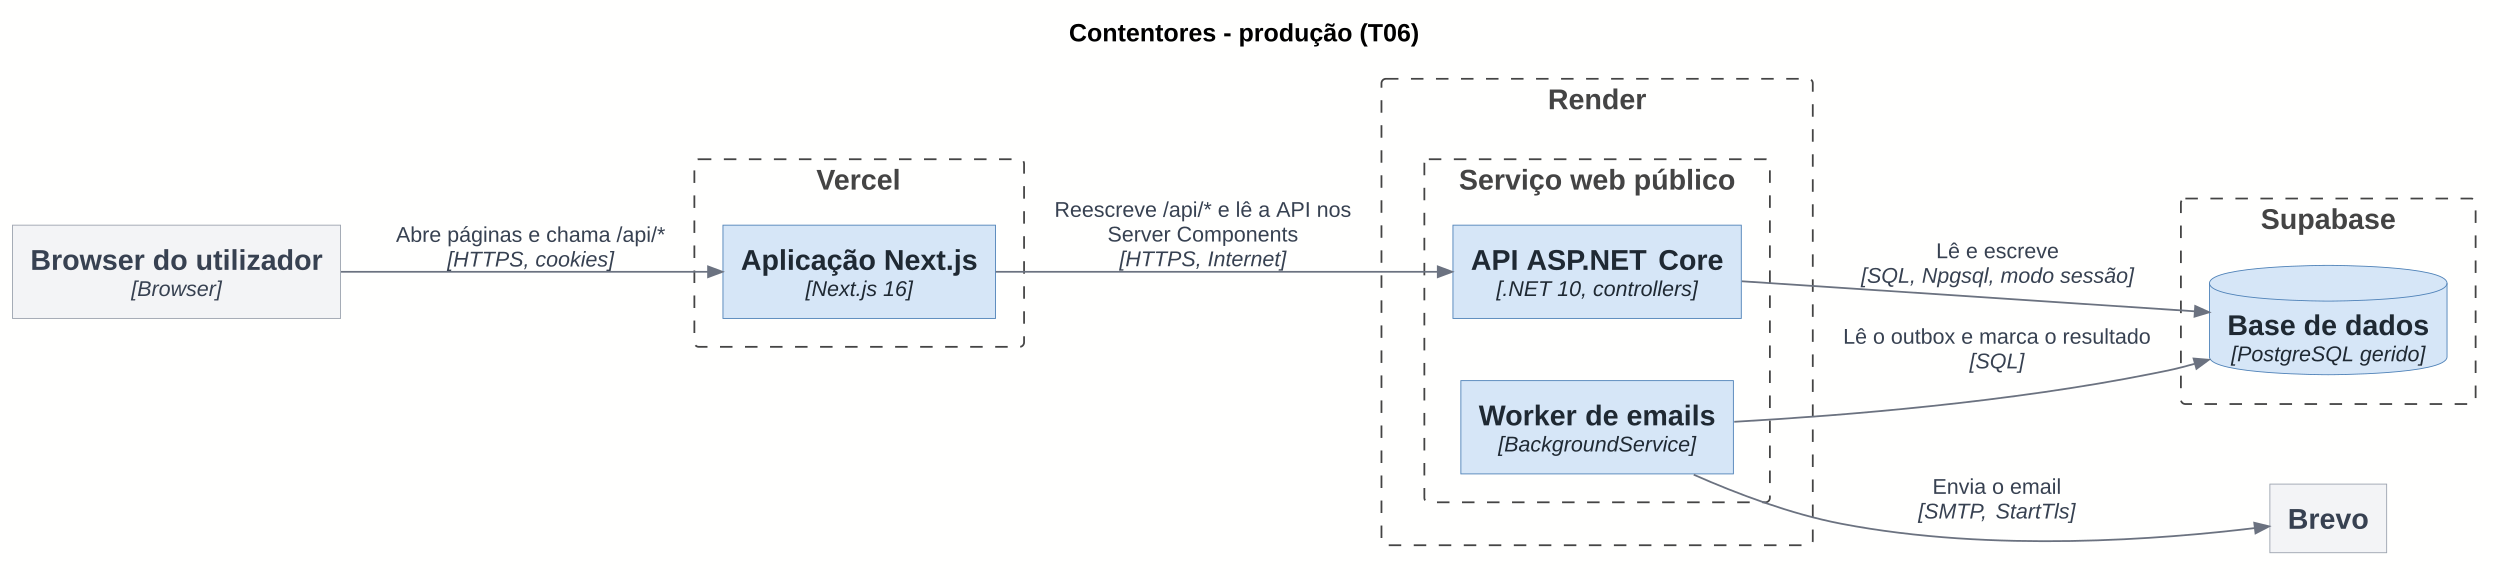
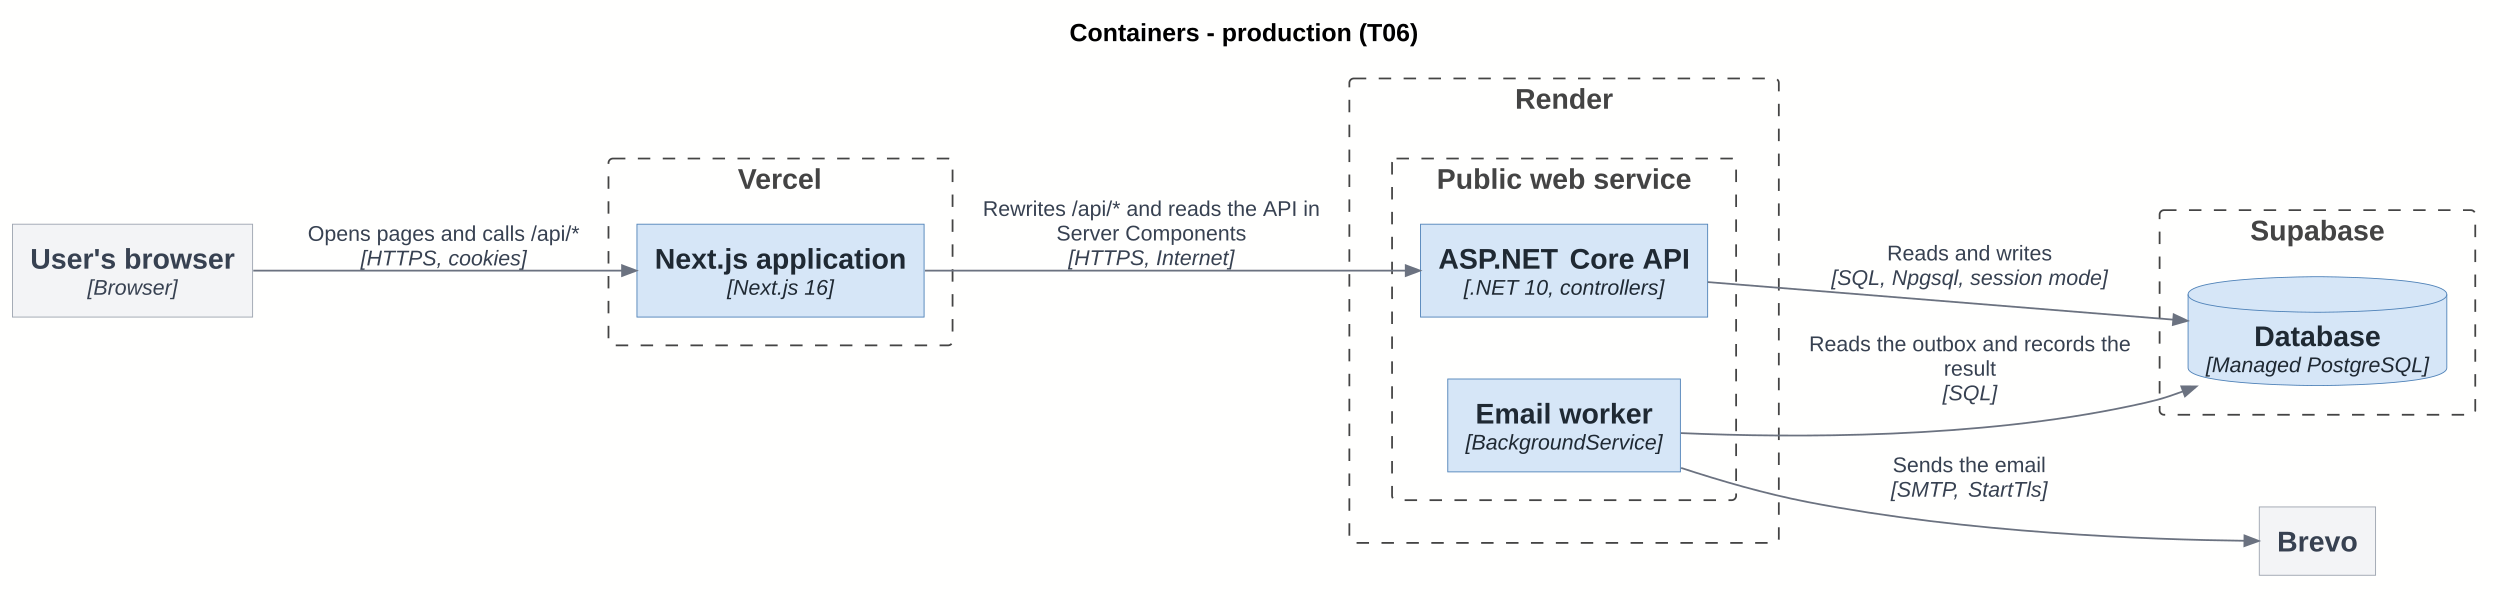
- <svg xmlns="http://www.w3.org/2000/svg" version="1.1" data-diagram-type="DESCRIPTION" style="width:1399px;height:324px;background:#FFFFFE;" width="1399px" height="324px" viewBox="0 0 1399 324" zoomAndPan="magnify" preserveAspectRatio="none" contentStyleType="text/css">
+ <svg xmlns="http://www.w3.org/2000/svg" version="1.1" data-diagram-type="DESCRIPTION" style="width:1405px;height:337px;background:#FFFFFE;" width="1405px" height="337px" viewBox="0 0 1405 337" zoomAndPan="magnify" preserveAspectRatio="none" contentStyleType="text/css">
  <defs />
  <g font-family="sans-serif" lengthAdjust="spacing">
-     <rect x="0" y="0" width="1399" height="324" fill="#FFFFFE" style="stroke:none;" />
+     <rect x="0" y="0" width="1405" height="337" fill="#FFFFFE" style="stroke:none;" />
    <g class="title" data-source-line="7">
-       <text x="598.177" y="23.132" fill="#000" font-size="14" textLength="196.007" font-weight="700" font-family="Arial, Liberation Sans, Helvetica, sans-serif">Contentores - produção (T06)</text>
+       <text x="601.05" y="23.132" fill="#000" font-size="14" textLength="196" font-weight="700" font-family="Arial, Liberation Sans, Helvetica, sans-serif">Containers - production (T06)</text>
    </g>
    <g class="cluster" data-qualified-name="PL_VERCEL" id="ent0002" data-source-line="1666">
-       <rect x="388.57" y="89.099" width="184.5" height="105" fill="none" style="stroke:#444;stroke-width:1;stroke-dasharray:7,7;" rx="2.5" ry="2.5" />
-       <text x="456.8" y="106.106" fill="#444" font-size="16" textLength="48.039" font-weight="700" font-family="Arial, Liberation Sans, Helvetica, sans-serif">Vercel</text>
+       <rect x="341.97" y="89.099" width="193.37" height="105" fill="none" style="stroke:#444;stroke-width:1;stroke-dasharray:7,7;" rx="2.5" ry="2.5" />
+       <text x="414.635" y="106.106" fill="#444" font-size="16" textLength="48.039" font-weight="700" font-family="Arial, Liberation Sans, Helvetica, sans-serif">Vercel</text>
    </g>
    <g class="cluster" data-qualified-name="PL_RENDER" id="ent0004" data-source-line="1666">
-       <rect x="773.07" y="44.099" width="241.36" height="261" fill="none" style="stroke:#444;stroke-width:1;stroke-dasharray:7,7;" rx="2.5" ry="2.5" />
-       <text x="866.188" y="61.106" fill="#444" font-size="16" textLength="55.125" font-weight="700" font-family="Arial, Liberation Sans, Helvetica, sans-serif">Render</text>
+       <rect x="758.34" y="44.099" width="241.36" height="261" fill="none" style="stroke:#444;stroke-width:1;stroke-dasharray:7,7;" rx="2.5" ry="2.5" />
+       <text x="851.458" y="61.106" fill="#444" font-size="16" textLength="55.125" font-weight="700" font-family="Arial, Liberation Sans, Helvetica, sans-serif">Render</text>
    </g>
    <g class="cluster" data-qualified-name="PL_RENDER.PL_RENDER_API" id="ent0005" data-source-line="1666">
-       <rect x="797.07" y="89.099" width="193.36" height="192" fill="none" style="stroke:#444;stroke-width:1;stroke-dasharray:7,7;" rx="2.5" ry="2.5" />
-       <text x="816.398" y="106.106" fill="#444" font-size="16" textLength="154.703" font-weight="700" font-family="Arial, Liberation Sans, Helvetica, sans-serif">Serviço web público</text>
+       <rect x="782.34" y="89.099" width="193.36" height="192" fill="none" style="stroke:#444;stroke-width:1;stroke-dasharray:7,7;" rx="2.5" ry="2.5" />
+       <text x="807.43" y="106.106" fill="#444" font-size="16" textLength="143.18" font-weight="700" font-family="Arial, Liberation Sans, Helvetica, sans-serif">Public web service</text>
    </g>
    <g class="cluster" data-qualified-name="PL_SUPABASE" id="ent0008" data-source-line="1666">
-       <rect x="1220.43" y="111.099" width="164.93" height="115" fill="none" style="stroke:#444;stroke-width:1;stroke-dasharray:7,7;" rx="2.5" ry="2.5" />
-       <text x="1265.102" y="128.106" fill="#444" font-size="16" textLength="75.586" font-weight="700" font-family="Arial, Liberation Sans, Helvetica, sans-serif">Supabase</text>
+       <rect x="1213.7" y="118.099" width="177.4" height="115" fill="none" style="stroke:#444;stroke-width:1;stroke-dasharray:7,7;" rx="2.5" ry="2.5" />
+       <text x="1264.607" y="135.106" fill="#444" font-size="16" textLength="75.586" font-weight="700" font-family="Arial, Liberation Sans, Helvetica, sans-serif">Supabase</text>
    </g>
    <g class="entity" data-qualified-name="PL_VERCEL.C_WEB" id="ent0003" data-source-line="71">
-       <rect x="404.57" y="125.999" width="152.5" height="52.197" fill="#D6E6F7" style="stroke:#4F82B8;stroke-width:0.5;" />
-       <text x="414.57" y="151.006" fill="#1F2933" font-size="16" textLength="75.586" font-weight="700" font-family="Arial, Liberation Sans, Helvetica, sans-serif">Aplicação</text>
-       <text x="490.156" y="151.006" fill="#1F2933" font-size="16" font-weight="700" font-family="Arial, Liberation Sans, Helvetica, sans-serif"> </text>
-       <text x="494.601" y="151.006" fill="#1F2933" font-size="16" textLength="52.469" font-weight="700" font-family="Arial, Liberation Sans, Helvetica, sans-serif">Next.js</text>
-       <text x="450.808" y="165.653" fill="#1F2933" font-size="12" textLength="40.008" font-style="italic" font-family="Arial, Liberation Sans, Helvetica, sans-serif">[Next.js</text>
-       <text x="490.816" y="165.653" fill="#1F2933" font-size="12" font-style="italic" font-family="Arial, Liberation Sans, Helvetica, sans-serif"> </text>
-       <text x="494.15" y="165.653" fill="#1F2933" font-size="12" textLength="16.682" font-style="italic" font-family="Arial, Liberation Sans, Helvetica, sans-serif">16]</text>
+       <rect x="357.97" y="125.999" width="161.367" height="52.197" fill="#D6E6F7" style="stroke:#4F82B8;stroke-width:0.5;" />
+       <text x="367.97" y="151.006" fill="#1F2933" font-size="16" textLength="52.469" font-weight="700" font-family="Arial, Liberation Sans, Helvetica, sans-serif">Next.js</text>
+       <text x="420.439" y="151.006" fill="#1F2933" font-size="16" font-weight="700" font-family="Arial, Liberation Sans, Helvetica, sans-serif"> </text>
+       <text x="424.884" y="151.006" fill="#1F2933" font-size="16" textLength="84.453" font-weight="700" font-family="Arial, Liberation Sans, Helvetica, sans-serif">application</text>
+       <text x="408.642" y="165.653" fill="#1F2933" font-size="12" textLength="40.008" font-style="italic" font-family="Arial, Liberation Sans, Helvetica, sans-serif">[Next.js</text>
+       <text x="448.65" y="165.653" fill="#1F2933" font-size="12" font-style="italic" font-family="Arial, Liberation Sans, Helvetica, sans-serif"> </text>
+       <text x="451.984" y="165.653" fill="#1F2933" font-size="12" textLength="16.682" font-style="italic" font-family="Arial, Liberation Sans, Helvetica, sans-serif">16]</text>
    </g>
    <g class="entity" data-qualified-name="PL_RENDER.PL_RENDER_API.C_API" id="ent0006" data-source-line="71">
-       <rect x="813.07" y="125.999" width="161.359" height="52.197" fill="#D6E6F7" style="stroke:#4F82B8;stroke-width:0.5;" />
-       <text x="823.07" y="151.006" fill="#1F2933" font-size="16" textLength="26.672" font-weight="700" font-family="Arial, Liberation Sans, Helvetica, sans-serif">API</text>
-       <text x="849.742" y="151.006" fill="#1F2933" font-size="16" font-weight="700" font-family="Arial, Liberation Sans, Helvetica, sans-serif"> </text>
-       <text x="854.187" y="151.006" fill="#1F2933" font-size="16" textLength="69.344" font-weight="700" font-family="Arial, Liberation Sans, Helvetica, sans-serif">ASP.NET</text>
-       <text x="923.531" y="151.006" fill="#1F2933" font-size="16" font-weight="700" font-family="Arial, Liberation Sans, Helvetica, sans-serif"> </text>
-       <text x="927.976" y="151.006" fill="#1F2933" font-size="16" textLength="36.453" font-weight="700" font-family="Arial, Liberation Sans, Helvetica, sans-serif">Core</text>
-       <text x="837.397" y="165.653" fill="#1F2933" font-size="12" textLength="30.668" font-style="italic" font-family="Arial, Liberation Sans, Helvetica, sans-serif">[.NET</text>
-       <text x="868.065" y="165.653" fill="#1F2933" font-size="12" font-style="italic" font-family="Arial, Liberation Sans, Helvetica, sans-serif"> </text>
-       <text x="871.399" y="165.653" fill="#1F2933" font-size="12" textLength="16.682" font-style="italic" font-family="Arial, Liberation Sans, Helvetica, sans-serif">10,</text>
-       <text x="888.081" y="165.653" fill="#1F2933" font-size="12" font-style="italic" font-family="Arial, Liberation Sans, Helvetica, sans-serif"> </text>
-       <text x="891.415" y="165.653" fill="#1F2933" font-size="12" textLength="58.688" font-style="italic" font-family="Arial, Liberation Sans, Helvetica, sans-serif">controllers]</text>
+       <rect x="798.34" y="125.999" width="161.359" height="52.197" fill="#D6E6F7" style="stroke:#4F82B8;stroke-width:0.5;" />
+       <text x="808.34" y="151.006" fill="#1F2933" font-size="16" textLength="69.344" font-weight="700" font-family="Arial, Liberation Sans, Helvetica, sans-serif">ASP.NET</text>
+       <text x="877.684" y="151.006" fill="#1F2933" font-size="16" font-weight="700" font-family="Arial, Liberation Sans, Helvetica, sans-serif"> </text>
+       <text x="882.129" y="151.006" fill="#1F2933" font-size="16" textLength="36.453" font-weight="700" font-family="Arial, Liberation Sans, Helvetica, sans-serif">Core</text>
+       <text x="918.582" y="151.006" fill="#1F2933" font-size="16" font-weight="700" font-family="Arial, Liberation Sans, Helvetica, sans-serif"> </text>
+       <text x="923.028" y="151.006" fill="#1F2933" font-size="16" textLength="26.672" font-weight="700" font-family="Arial, Liberation Sans, Helvetica, sans-serif">API</text>
+       <text x="822.667" y="165.653" fill="#1F2933" font-size="12" textLength="30.668" font-style="italic" font-family="Arial, Liberation Sans, Helvetica, sans-serif">[.NET</text>
+       <text x="853.335" y="165.653" fill="#1F2933" font-size="12" font-style="italic" font-family="Arial, Liberation Sans, Helvetica, sans-serif"> </text>
+       <text x="856.669" y="165.653" fill="#1F2933" font-size="12" textLength="16.682" font-style="italic" font-family="Arial, Liberation Sans, Helvetica, sans-serif">10,</text>
+       <text x="873.351" y="165.653" fill="#1F2933" font-size="12" font-style="italic" font-family="Arial, Liberation Sans, Helvetica, sans-serif"> </text>
+       <text x="876.685" y="165.653" fill="#1F2933" font-size="12" textLength="58.688" font-style="italic" font-family="Arial, Liberation Sans, Helvetica, sans-serif">controllers]</text>
    </g>
    <g class="entity" data-qualified-name="PL_RENDER.PL_RENDER_API.C_WORKER" id="ent0007" data-source-line="71">
-       <rect x="817.5" y="212.999" width="152.5" height="52.197" fill="#D6E6F7" style="stroke:#4F82B8;stroke-width:0.5;" />
-       <text x="827.5" y="238.006" fill="#1F2933" font-size="16" textLength="55.125" font-weight="700" font-family="Arial, Liberation Sans, Helvetica, sans-serif">Worker</text>
-       <text x="882.625" y="238.006" fill="#1F2933" font-size="16" font-weight="700" font-family="Arial, Liberation Sans, Helvetica, sans-serif"> </text>
-       <text x="887.07" y="238.006" fill="#1F2933" font-size="16" textLength="18.672" font-weight="700" font-family="Arial, Liberation Sans, Helvetica, sans-serif">de</text>
-       <text x="905.742" y="238.006" fill="#1F2933" font-size="16" font-weight="700" font-family="Arial, Liberation Sans, Helvetica, sans-serif"> </text>
-       <text x="910.188" y="238.006" fill="#1F2933" font-size="16" textLength="49.813" font-weight="700" font-family="Arial, Liberation Sans, Helvetica, sans-serif">emails</text>
-       <text x="838.388" y="252.653" fill="#1F2933" font-size="12" textLength="110.725" font-style="italic" font-family="Arial, Liberation Sans, Helvetica, sans-serif">[BackgroundService]</text>
+       <rect x="813.65" y="212.999" width="130.725" height="52.197" fill="#D6E6F7" style="stroke:#4F82B8;stroke-width:0.5;" />
+       <text x="829.212" y="238.006" fill="#1F2933" font-size="16" textLength="42.688" font-weight="700" font-family="Arial, Liberation Sans, Helvetica, sans-serif">Email</text>
+       <text x="871.899" y="238.006" fill="#1F2933" font-size="16" font-weight="700" font-family="Arial, Liberation Sans, Helvetica, sans-serif"> </text>
+       <text x="876.344" y="238.006" fill="#1F2933" font-size="16" textLength="52.469" font-weight="700" font-family="Arial, Liberation Sans, Helvetica, sans-serif">worker</text>
+       <text x="823.65" y="252.653" fill="#1F2933" font-size="12" textLength="110.725" font-style="italic" font-family="Arial, Liberation Sans, Helvetica, sans-serif">[BackgroundService]</text>
    </g>
    <g class="entity" data-qualified-name="PL_SUPABASE.C_DB" id="ent0009" data-source-line="75">
-       <path d="M1236.43,158.499 C1236.43,148.499 1302.895,148.499 1302.895,148.499 C1302.895,148.499 1369.36,148.499 1369.36,158.499 L1369.36,199.696 C1369.36,209.696 1302.895,209.696 1302.895,209.696 C1302.895,209.696 1236.43,209.696 1236.43,199.696 L1236.43,158.499" style="stroke:#4F82B8;stroke-width:0.5;" fill="#D6E6F7" />
-       <path d="M1236.43,158.499 C1236.43,168.499 1302.895,168.499 1302.895,168.499 C1302.895,168.499 1369.36,168.499 1369.36,158.499" style="stroke:#4F82B8;stroke-width:0.5;" fill="none" />
-       <text x="1246.43" y="187.506" fill="#1F2933" font-size="16" textLength="38.25" font-weight="700" font-family="Arial, Liberation Sans, Helvetica, sans-serif">Base</text>
-       <text x="1284.68" y="187.506" fill="#1F2933" font-size="16" font-weight="700" font-family="Arial, Liberation Sans, Helvetica, sans-serif"> </text>
-       <text x="1289.125" y="187.506" fill="#1F2933" font-size="16" textLength="18.672" font-weight="700" font-family="Arial, Liberation Sans, Helvetica, sans-serif">de</text>
-       <text x="1307.797" y="187.506" fill="#1F2933" font-size="16" font-weight="700" font-family="Arial, Liberation Sans, Helvetica, sans-serif"> </text>
-       <text x="1312.243" y="187.506" fill="#1F2933" font-size="16" textLength="47.117" font-weight="700" font-family="Arial, Liberation Sans, Helvetica, sans-serif">dados</text>
-       <text x="1248.532" y="202.153" fill="#1F2933" font-size="12" textLength="68.701" font-style="italic" font-family="Arial, Liberation Sans, Helvetica, sans-serif">[PostgreSQL</text>
-       <text x="1317.233" y="202.153" fill="#1F2933" font-size="12" font-style="italic" font-family="Arial, Liberation Sans, Helvetica, sans-serif"> </text>
-       <text x="1320.567" y="202.153" fill="#1F2933" font-size="12" textLength="36.691" font-style="italic" font-family="Arial, Liberation Sans, Helvetica, sans-serif">gerido]</text>
+       <path d="M1229.7,165.499 C1229.7,155.499 1302.404,155.499 1302.404,155.499 C1302.404,155.499 1375.108,155.499 1375.108,165.499 L1375.108,206.696 C1375.108,216.696 1302.404,216.696 1302.404,216.696 C1302.404,216.696 1229.7,216.696 1229.7,206.696 L1229.7,165.499" style="stroke:#4F82B8;stroke-width:0.5;" fill="#D6E6F7" />
+       <path d="M1229.7,165.499 C1229.7,175.499 1302.404,175.499 1302.404,175.499 C1302.404,175.499 1375.108,175.499 1375.108,165.499" style="stroke:#4F82B8;stroke-width:0.5;" fill="none" />
+       <text x="1266.83" y="194.506" fill="#1F2933" font-size="16" textLength="71.148" font-weight="700" font-family="Arial, Liberation Sans, Helvetica, sans-serif">Database</text>
+       <text x="1239.7" y="209.153" fill="#1F2933" font-size="12" textLength="53.373" font-style="italic" font-family="Arial, Liberation Sans, Helvetica, sans-serif">[Managed</text>
+       <text x="1293.073" y="209.153" fill="#1F2933" font-size="12" font-style="italic" font-family="Arial, Liberation Sans, Helvetica, sans-serif"> </text>
+       <text x="1296.407" y="209.153" fill="#1F2933" font-size="12" textLength="68.701" font-style="italic" font-family="Arial, Liberation Sans, Helvetica, sans-serif">PostgreSQL]</text>
    </g>
    <g class="entity" data-qualified-name="C_BROWSER" id="ent0001" data-source-line="83">
-       <rect x="7" y="125.999" width="183.57" height="52.197" fill="#F3F4F6" style="stroke:#9CA3AF;stroke-width:0.5;" />
-       <text x="17" y="151.006" fill="#374151" font-size="16" textLength="64.023" font-weight="700" font-family="Arial, Liberation Sans, Helvetica, sans-serif">Browser</text>
-       <text x="81.023" y="151.006" fill="#374151" font-size="16" font-weight="700" font-family="Arial, Liberation Sans, Helvetica, sans-serif"> </text>
-       <text x="85.469" y="151.006" fill="#374151" font-size="16" textLength="19.547" font-weight="700" font-family="Arial, Liberation Sans, Helvetica, sans-serif">do</text>
-       <text x="105.016" y="151.006" fill="#374151" font-size="16" font-weight="700" font-family="Arial, Liberation Sans, Helvetica, sans-serif"> </text>
-       <text x="109.461" y="151.006" fill="#374151" font-size="16" textLength="71.109" font-weight="700" font-family="Arial, Liberation Sans, Helvetica, sans-serif">utilizador</text>
-       <text x="73.446" y="165.653" fill="#374151" font-size="12" textLength="50.678" font-style="italic" font-family="Arial, Liberation Sans, Helvetica, sans-serif">[Browser]</text>
+       <rect x="7" y="125.999" width="134.969" height="52.197" fill="#F3F4F6" style="stroke:#9CA3AF;stroke-width:0.5;" />
+       <text x="17" y="151.006" fill="#374151" font-size="16" textLength="48.281" font-weight="700" font-family="Arial, Liberation Sans, Helvetica, sans-serif">User's</text>
+       <text x="65.281" y="151.006" fill="#374151" font-size="16" font-weight="700" font-family="Arial, Liberation Sans, Helvetica, sans-serif"> </text>
+       <text x="69.727" y="151.006" fill="#374151" font-size="16" textLength="62.242" font-weight="700" font-family="Arial, Liberation Sans, Helvetica, sans-serif">browser</text>
+       <text x="49.146" y="165.653" fill="#374151" font-size="12" textLength="50.678" font-style="italic" font-family="Arial, Liberation Sans, Helvetica, sans-serif">[Browser]</text>
    </g>
    <g class="entity" data-qualified-name="PL_BREVO" id="ent0010" data-source-line="212">
-       <rect x="1270.22" y="270.899" width="65.352" height="38.398" fill="#F3F4F6" style="stroke:#9CA3AF;stroke-width:0.5;" />
-       <text x="1280.22" y="295.906" fill="#374151" font-size="16" textLength="45.352" font-weight="700" font-family="Arial, Liberation Sans, Helvetica, sans-serif">Brevo</text>
+       <rect x="1269.72" y="284.899" width="65.352" height="38.398" fill="#F3F4F6" style="stroke:#9CA3AF;stroke-width:0.5;" />
+       <text x="1279.72" y="309.906" fill="#374151" font-size="16" textLength="45.352" font-weight="700" font-family="Arial, Liberation Sans, Helvetica, sans-serif">Brevo</text>
    </g>
    <g class="link" data-entity-1="ent0001" data-entity-2="ent0003" id="lnk11" data-source-line="1779" data-link-type="dependency">
-       <path d="M190.81,152.099 C256.03,152.099 334.83,152.099 396.24,152.099" style="stroke:#6B7280;stroke-width:1;" fill="none" id="C_BROWSER-to-C_WEB" />
-       <polygon points="404.24,152.099,396.24,149.099,396.24,155.099,404.24,152.099" fill="#6B7280" style="stroke:#6B7280;stroke-width:1;stroke-linejoin:miter;stroke-miterlimit:10;" />
-       <text x="221.57" y="135.354" fill="#374151" font-size="12" textLength="25.348" font-family="Arial, Liberation Sans, Helvetica, sans-serif">Abre</text>
-       <text x="246.918" y="135.354" fill="#374151" font-size="12" font-family="Arial, Liberation Sans, Helvetica, sans-serif"> </text>
-       <text x="250.252" y="135.354" fill="#374151" font-size="12" textLength="42.035" font-family="Arial, Liberation Sans, Helvetica, sans-serif">páginas</text>
-       <text x="292.287" y="135.354" fill="#374151" font-size="12" font-family="Arial, Liberation Sans, Helvetica, sans-serif"> </text>
-       <text x="295.621" y="135.354" fill="#374151" font-size="12" font-family="Arial, Liberation Sans, Helvetica, sans-serif">e</text>
-       <text x="302.295" y="135.354" fill="#374151" font-size="12" font-family="Arial, Liberation Sans, Helvetica, sans-serif"> </text>
-       <text x="305.629" y="135.354" fill="#374151" font-size="12" textLength="36.018" font-family="Arial, Liberation Sans, Helvetica, sans-serif">chama</text>
-       <text x="341.646" y="135.354" fill="#374151" font-size="12" font-family="Arial, Liberation Sans, Helvetica, sans-serif"> </text>
-       <text x="344.98" y="135.354" fill="#374151" font-size="12" textLength="27.352" font-family="Arial, Liberation Sans, Helvetica, sans-serif">/api/*</text>
-       <text x="250.272" y="149.153" fill="#374151" font-size="12" textLength="46.002" font-style="italic" font-family="Arial, Liberation Sans, Helvetica, sans-serif">[HTTPS,</text>
-       <text x="296.274" y="149.153" fill="#374151" font-size="12" font-style="italic" font-family="Arial, Liberation Sans, Helvetica, sans-serif"> </text>
-       <text x="299.608" y="149.153" fill="#374151" font-size="12" textLength="44.021" font-style="italic" font-family="Arial, Liberation Sans, Helvetica, sans-serif">cookies]</text>
+       <path d="M142.33,152.099 C203.14,152.099 284.99,152.099 349.6,152.099" style="stroke:#6B7280;stroke-width:1;" fill="none" id="C_BROWSER-to-C_WEB" />
+       <polygon points="357.6,152.099,349.6,149.099,349.6,155.099,357.6,152.099" fill="#6B7280" style="stroke:#6B7280;stroke-width:1;stroke-linejoin:miter;stroke-miterlimit:10;" />
+       <text x="172.97" y="135.354" fill="#374151" font-size="12" textLength="35.355" font-family="Arial, Liberation Sans, Helvetica, sans-serif">Opens</text>
+       <text x="208.325" y="135.354" fill="#374151" font-size="12" font-family="Arial, Liberation Sans, Helvetica, sans-serif"> </text>
+       <text x="211.659" y="135.354" fill="#374151" font-size="12" textLength="32.695" font-family="Arial, Liberation Sans, Helvetica, sans-serif">pages</text>
+       <text x="244.355" y="135.354" fill="#374151" font-size="12" font-family="Arial, Liberation Sans, Helvetica, sans-serif"> </text>
+       <text x="247.689" y="135.354" fill="#374151" font-size="12" textLength="20.021" font-family="Arial, Liberation Sans, Helvetica, sans-serif">and</text>
+       <text x="267.71" y="135.354" fill="#374151" font-size="12" font-family="Arial, Liberation Sans, Helvetica, sans-serif"> </text>
+       <text x="271.044" y="135.354" fill="#374151" font-size="12" textLength="24.006" font-family="Arial, Liberation Sans, Helvetica, sans-serif">calls</text>
+       <text x="295.05" y="135.354" fill="#374151" font-size="12" font-family="Arial, Liberation Sans, Helvetica, sans-serif"> </text>
+       <text x="298.384" y="135.354" fill="#374151" font-size="12" textLength="27.352" font-family="Arial, Liberation Sans, Helvetica, sans-serif">/api/*</text>
+       <text x="202.674" y="149.153" fill="#374151" font-size="12" textLength="46.002" font-style="italic" font-family="Arial, Liberation Sans, Helvetica, sans-serif">[HTTPS,</text>
+       <text x="248.676" y="149.153" fill="#374151" font-size="12" font-style="italic" font-family="Arial, Liberation Sans, Helvetica, sans-serif"> </text>
+       <text x="252.01" y="149.153" fill="#374151" font-size="12" textLength="44.021" font-style="italic" font-family="Arial, Liberation Sans, Helvetica, sans-serif">cookies]</text>
    </g>
    <g class="link" data-entity-1="ent0003" data-entity-2="ent0006" id="lnk12" data-source-line="1779" data-link-type="dependency">
-       <path d="M557.19,152.099 C629.6,152.099 730.62,152.099 804.59,152.099" style="stroke:#6B7280;stroke-width:1;" fill="none" id="C_WEB-to-C_API" />
-       <polygon points="812.59,152.099,804.59,149.099,804.59,155.099,812.59,152.099" fill="#6B7280" style="stroke:#6B7280;stroke-width:1;stroke-linejoin:miter;stroke-miterlimit:10;" />
-       <text x="590.07" y="121.354" fill="#374151" font-size="12" textLength="57.357" font-family="Arial, Liberation Sans, Helvetica, sans-serif">Reescreve</text>
-       <text x="647.427" y="121.354" fill="#374151" font-size="12" font-family="Arial, Liberation Sans, Helvetica, sans-serif"> </text>
-       <text x="650.761" y="121.354" fill="#374151" font-size="12" textLength="27.352" font-family="Arial, Liberation Sans, Helvetica, sans-serif">/api/*</text>
-       <text x="678.113" y="121.354" fill="#374151" font-size="12" font-family="Arial, Liberation Sans, Helvetica, sans-serif"> </text>
-       <text x="681.447" y="121.354" fill="#374151" font-size="12" font-family="Arial, Liberation Sans, Helvetica, sans-serif">e</text>
-       <text x="688.121" y="121.354" fill="#374151" font-size="12" font-family="Arial, Liberation Sans, Helvetica, sans-serif"> </text>
-       <text x="691.455" y="121.354" fill="#374151" font-size="12" textLength="9.34" font-family="Arial, Liberation Sans, Helvetica, sans-serif">lê</text>
-       <text x="700.795" y="121.354" fill="#374151" font-size="12" font-family="Arial, Liberation Sans, Helvetica, sans-serif"> </text>
-       <text x="704.129" y="121.354" fill="#374151" font-size="12" font-family="Arial, Liberation Sans, Helvetica, sans-serif">a</text>
-       <text x="710.802" y="121.354" fill="#374151" font-size="12" font-family="Arial, Liberation Sans, Helvetica, sans-serif"> </text>
-       <text x="714.136" y="121.354" fill="#374151" font-size="12" textLength="19.342" font-family="Arial, Liberation Sans, Helvetica, sans-serif">API</text>
-       <text x="733.478" y="121.354" fill="#374151" font-size="12" font-family="Arial, Liberation Sans, Helvetica, sans-serif"> </text>
-       <text x="736.812" y="121.354" fill="#374151" font-size="12" textLength="19.348" font-family="Arial, Liberation Sans, Helvetica, sans-serif">nos</text>
-       <text x="619.757" y="135.153" fill="#374151" font-size="12" textLength="35.344" font-family="Arial, Liberation Sans, Helvetica, sans-serif">Server</text>
-       <text x="655.1" y="135.153" fill="#374151" font-size="12" font-family="Arial, Liberation Sans, Helvetica, sans-serif"> </text>
-       <text x="658.434" y="135.153" fill="#374151" font-size="12" textLength="68.039" font-family="Arial, Liberation Sans, Helvetica, sans-serif">Components</text>
-       <text x="626.433" y="148.952" fill="#374151" font-size="12" textLength="46.002" font-style="italic" font-family="Arial, Liberation Sans, Helvetica, sans-serif">[HTTPS,</text>
-       <text x="672.435" y="148.952" fill="#374151" font-size="12" font-style="italic" font-family="Arial, Liberation Sans, Helvetica, sans-serif"> </text>
-       <text x="675.769" y="148.952" fill="#374151" font-size="12" textLength="44.027" font-style="italic" font-family="Arial, Liberation Sans, Helvetica, sans-serif">Internet]</text>
+       <path d="M519.8,152.099 C598.86,152.099 711.02,152.099 790.03,152.099" style="stroke:#6B7280;stroke-width:1;" fill="none" id="C_WEB-to-C_API" />
+       <polygon points="798.03,152.099,790.03,149.099,790.03,155.099,798.03,152.099" fill="#6B7280" style="stroke:#6B7280;stroke-width:1;stroke-linejoin:miter;stroke-miterlimit:10;" />
+       <text x="552.34" y="121.354" fill="#374151" font-size="12" textLength="46.676" font-family="Arial, Liberation Sans, Helvetica, sans-serif">Rewrites</text>
+       <text x="599.016" y="121.354" fill="#374151" font-size="12" font-family="Arial, Liberation Sans, Helvetica, sans-serif"> </text>
+       <text x="602.35" y="121.354" fill="#374151" font-size="12" textLength="27.352" font-family="Arial, Liberation Sans, Helvetica, sans-serif">/api/*</text>
+       <text x="629.701" y="121.354" fill="#374151" font-size="12" font-family="Arial, Liberation Sans, Helvetica, sans-serif"> </text>
+       <text x="633.035" y="121.354" fill="#374151" font-size="12" textLength="20.021" font-family="Arial, Liberation Sans, Helvetica, sans-serif">and</text>
+       <text x="653.057" y="121.354" fill="#374151" font-size="12" font-family="Arial, Liberation Sans, Helvetica, sans-serif"> </text>
+       <text x="656.391" y="121.354" fill="#374151" font-size="12" textLength="30.018" font-family="Arial, Liberation Sans, Helvetica, sans-serif">reads</text>
+       <text x="686.408" y="121.354" fill="#374151" font-size="12" font-family="Arial, Liberation Sans, Helvetica, sans-serif"> </text>
+       <text x="689.742" y="121.354" fill="#374151" font-size="12" textLength="16.682" font-family="Arial, Liberation Sans, Helvetica, sans-serif">the</text>
+       <text x="706.424" y="121.354" fill="#374151" font-size="12" font-family="Arial, Liberation Sans, Helvetica, sans-serif"> </text>
+       <text x="709.758" y="121.354" fill="#374151" font-size="12" textLength="19.342" font-family="Arial, Liberation Sans, Helvetica, sans-serif">API</text>
+       <text x="729.1" y="121.354" fill="#374151" font-size="12" font-family="Arial, Liberation Sans, Helvetica, sans-serif"> </text>
+       <text x="732.434" y="121.354" fill="#374151" font-size="12" textLength="9.34" font-family="Arial, Liberation Sans, Helvetica, sans-serif">in</text>
+       <text x="593.698" y="135.153" fill="#374151" font-size="12" textLength="35.344" font-family="Arial, Liberation Sans, Helvetica, sans-serif">Server</text>
+       <text x="629.042" y="135.153" fill="#374151" font-size="12" font-family="Arial, Liberation Sans, Helvetica, sans-serif"> </text>
+       <text x="632.376" y="135.153" fill="#374151" font-size="12" textLength="68.039" font-family="Arial, Liberation Sans, Helvetica, sans-serif">Components</text>
+       <text x="600.375" y="148.952" fill="#374151" font-size="12" textLength="46.002" font-style="italic" font-family="Arial, Liberation Sans, Helvetica, sans-serif">[HTTPS,</text>
+       <text x="646.377" y="148.952" fill="#374151" font-size="12" font-style="italic" font-family="Arial, Liberation Sans, Helvetica, sans-serif"> </text>
+       <text x="649.711" y="148.952" fill="#374151" font-size="12" textLength="44.027" font-style="italic" font-family="Arial, Liberation Sans, Helvetica, sans-serif">Internet]</text>
    </g>
    <g class="link" data-entity-1="ent0006" data-entity-2="ent0009" id="lnk13" data-source-line="1779" data-link-type="dependency">
-       <path d="M974.7,157.399 C1051.13,162.469 1156.978,169.489 1228.248,174.219" style="stroke:#6B7280;stroke-width:1;" fill="none" id="C_API-to-C_DB" />
-       <polygon points="1236.23,174.749,1228.446,171.225,1228.049,177.212,1236.23,174.749" fill="#6B7280" style="stroke:#6B7280;stroke-width:1;stroke-linejoin:miter;stroke-miterlimit:10;" />
-       <text x="1083.448" y="144.474" fill="#374151" font-size="12" textLength="13.348" font-family="Arial, Liberation Sans, Helvetica, sans-serif">Lê</text>
-       <text x="1096.795" y="144.474" fill="#374151" font-size="12" font-family="Arial, Liberation Sans, Helvetica, sans-serif"> </text>
-       <text x="1100.129" y="144.474" fill="#374151" font-size="12" font-family="Arial, Liberation Sans, Helvetica, sans-serif">e</text>
-       <text x="1106.803" y="144.474" fill="#374151" font-size="12" font-family="Arial, Liberation Sans, Helvetica, sans-serif"> </text>
-       <text x="1110.137" y="144.474" fill="#374151" font-size="12" textLength="42.018" font-family="Arial, Liberation Sans, Helvetica, sans-serif">escreve</text>
-       <text x="1041.43" y="158.273" fill="#374151" font-size="12" textLength="30.68" font-style="italic" font-family="Arial, Liberation Sans, Helvetica, sans-serif">[SQL,</text>
-       <text x="1072.11" y="158.273" fill="#374151" font-size="12" font-style="italic" font-family="Arial, Liberation Sans, Helvetica, sans-serif"> </text>
-       <text x="1075.444" y="158.273" fill="#374151" font-size="12" textLength="40.688" font-style="italic" font-family="Arial, Liberation Sans, Helvetica, sans-serif">Npgsql,</text>
-       <text x="1116.131" y="158.273" fill="#374151" font-size="12" font-style="italic" font-family="Arial, Liberation Sans, Helvetica, sans-serif"> </text>
-       <text x="1119.465" y="158.273" fill="#374151" font-size="12" textLength="30.018" font-style="italic" font-family="Arial, Liberation Sans, Helvetica, sans-serif">modo</text>
-       <text x="1149.483" y="158.273" fill="#374151" font-size="12" font-style="italic" font-family="Arial, Liberation Sans, Helvetica, sans-serif"> </text>
-       <text x="1152.817" y="158.273" fill="#374151" font-size="12" textLength="41.355" font-style="italic" font-family="Arial, Liberation Sans, Helvetica, sans-serif">sessão]</text>
+       <path d="M959.77,158.539 C1037.43,164.799 1146.456,173.595 1221.376,179.645" style="stroke:#6B7280;stroke-width:1;" fill="none" id="C_API-to-C_DB" />
+       <polygon points="1229.35,180.289,1221.617,176.654,1221.134,182.635,1229.35,180.289" fill="#6B7280" style="stroke:#6B7280;stroke-width:1;stroke-linejoin:miter;stroke-miterlimit:10;" />
+       <text x="1060.548" y="146.354" fill="#374151" font-size="12" textLength="34.688" font-family="Arial, Liberation Sans, Helvetica, sans-serif">Reads</text>
+       <text x="1095.235" y="146.354" fill="#374151" font-size="12" font-family="Arial, Liberation Sans, Helvetica, sans-serif"> </text>
+       <text x="1098.569" y="146.354" fill="#374151" font-size="12" textLength="20.021" font-family="Arial, Liberation Sans, Helvetica, sans-serif">and</text>
+       <text x="1118.591" y="146.354" fill="#374151" font-size="12" font-family="Arial, Liberation Sans, Helvetica, sans-serif"> </text>
+       <text x="1121.925" y="146.354" fill="#374151" font-size="12" textLength="31.336" font-family="Arial, Liberation Sans, Helvetica, sans-serif">writes</text>
+       <text x="1029.2" y="160.153" fill="#374151" font-size="12" textLength="30.68" font-style="italic" font-family="Arial, Liberation Sans, Helvetica, sans-serif">[SQL,</text>
+       <text x="1059.88" y="160.153" fill="#374151" font-size="12" font-style="italic" font-family="Arial, Liberation Sans, Helvetica, sans-serif"> </text>
+       <text x="1063.214" y="160.153" fill="#374151" font-size="12" textLength="40.688" font-style="italic" font-family="Arial, Liberation Sans, Helvetica, sans-serif">Npgsql,</text>
+       <text x="1103.901" y="160.153" fill="#374151" font-size="12" font-style="italic" font-family="Arial, Liberation Sans, Helvetica, sans-serif"> </text>
+       <text x="1107.235" y="160.153" fill="#374151" font-size="12" textLength="40.688" font-style="italic" font-family="Arial, Liberation Sans, Helvetica, sans-serif">session</text>
+       <text x="1147.923" y="160.153" fill="#374151" font-size="12" font-style="italic" font-family="Arial, Liberation Sans, Helvetica, sans-serif"> </text>
+       <text x="1151.257" y="160.153" fill="#374151" font-size="12" textLength="33.352" font-style="italic" font-family="Arial, Liberation Sans, Helvetica, sans-serif">mode]</text>
    </g>
    <g class="link" data-entity-1="ent0007" data-entity-2="ent0009" id="lnk14" data-source-line="1779" data-link-type="dependency">
-       <path d="M970.47,236.039 C1033.55,232.469 1125.51,224.899 1204.43,209.099 C1214.76,207.029 1217.851,206.473 1228.331,203.513" style="stroke:#6B7280;stroke-width:1;" fill="none" id="C_WORKER-to-C_DB" />
-       <polygon points="1236.03,201.339,1227.516,200.626,1229.147,206.4,1236.03,201.339" fill="#6B7280" style="stroke:#6B7280;stroke-width:1;stroke-linejoin:miter;stroke-miterlimit:10;" />
-       <text x="1031.43" y="192.354" fill="#374151" font-size="12" textLength="13.348" font-family="Arial, Liberation Sans, Helvetica, sans-serif">Lê</text>
-       <text x="1044.778" y="192.354" fill="#374151" font-size="12" font-family="Arial, Liberation Sans, Helvetica, sans-serif"> </text>
-       <text x="1048.112" y="192.354" fill="#374151" font-size="12" font-family="Arial, Liberation Sans, Helvetica, sans-serif">o</text>
-       <text x="1054.785" y="192.354" fill="#374151" font-size="12" font-family="Arial, Liberation Sans, Helvetica, sans-serif"> </text>
-       <text x="1058.119" y="192.354" fill="#374151" font-size="12" textLength="36.029" font-family="Arial, Liberation Sans, Helvetica, sans-serif">outbox</text>
-       <text x="1094.149" y="192.354" fill="#374151" font-size="12" font-family="Arial, Liberation Sans, Helvetica, sans-serif"> </text>
-       <text x="1097.483" y="192.354" fill="#374151" font-size="12" font-family="Arial, Liberation Sans, Helvetica, sans-serif">e</text>
-       <text x="1104.157" y="192.354" fill="#374151" font-size="12" font-family="Arial, Liberation Sans, Helvetica, sans-serif"> </text>
-       <text x="1107.491" y="192.354" fill="#374151" font-size="12" textLength="33.34" font-family="Arial, Liberation Sans, Helvetica, sans-serif">marca</text>
-       <text x="1140.83" y="192.354" fill="#374151" font-size="12" font-family="Arial, Liberation Sans, Helvetica, sans-serif"> </text>
-       <text x="1144.164" y="192.354" fill="#374151" font-size="12" font-family="Arial, Liberation Sans, Helvetica, sans-serif">o</text>
-       <text x="1150.838" y="192.354" fill="#374151" font-size="12" font-family="Arial, Liberation Sans, Helvetica, sans-serif"> </text>
-       <text x="1154.172" y="192.354" fill="#374151" font-size="12" textLength="49.365" font-family="Arial, Liberation Sans, Helvetica, sans-serif">resultado</text>
-       <text x="1102.144" y="206.153" fill="#374151" font-size="12" textLength="30.68" font-style="italic" font-family="Arial, Liberation Sans, Helvetica, sans-serif">[SQL]</text>
+       <path d="M944.71,243.399 C1009.47,246.189 1111.6,246.419 1197.7,228.099 C1209.85,225.509 1214.913,224.354 1226.913,219.934" style="stroke:#6B7280;stroke-width:1;" fill="none" id="C_WORKER-to-C_DB" />
+       <polygon points="1234.42,217.169,1225.876,217.119,1227.95,222.749,1234.42,217.169" fill="#6B7280" style="stroke:#6B7280;stroke-width:1;stroke-linejoin:miter;stroke-miterlimit:10;" />
+       <text x="1016.7" y="197.354" fill="#374151" font-size="12" textLength="34.688" font-family="Arial, Liberation Sans, Helvetica, sans-serif">Reads</text>
+       <text x="1051.388" y="197.354" fill="#374151" font-size="12" font-family="Arial, Liberation Sans, Helvetica, sans-serif"> </text>
+       <text x="1054.721" y="197.354" fill="#374151" font-size="12" textLength="16.682" font-family="Arial, Liberation Sans, Helvetica, sans-serif">the</text>
+       <text x="1071.403" y="197.354" fill="#374151" font-size="12" font-family="Arial, Liberation Sans, Helvetica, sans-serif"> </text>
+       <text x="1074.737" y="197.354" fill="#374151" font-size="12" textLength="36.029" font-family="Arial, Liberation Sans, Helvetica, sans-serif">outbox</text>
+       <text x="1110.766" y="197.354" fill="#374151" font-size="12" font-family="Arial, Liberation Sans, Helvetica, sans-serif"> </text>
+       <text x="1114.1" y="197.354" fill="#374151" font-size="12" textLength="20.021" font-family="Arial, Liberation Sans, Helvetica, sans-serif">and</text>
+       <text x="1134.122" y="197.354" fill="#374151" font-size="12" font-family="Arial, Liberation Sans, Helvetica, sans-serif"> </text>
+       <text x="1137.456" y="197.354" fill="#374151" font-size="12" textLength="40.014" font-family="Arial, Liberation Sans, Helvetica, sans-serif">records</text>
+       <text x="1177.47" y="197.354" fill="#374151" font-size="12" font-family="Arial, Liberation Sans, Helvetica, sans-serif"> </text>
+       <text x="1180.804" y="197.354" fill="#374151" font-size="12" textLength="16.682" font-family="Arial, Liberation Sans, Helvetica, sans-serif">the</text>
+       <text x="1092.421" y="211.153" fill="#374151" font-size="12" textLength="29.344" font-family="Arial, Liberation Sans, Helvetica, sans-serif">result</text>
+       <text x="1091.753" y="224.952" fill="#374151" font-size="12" textLength="30.68" font-style="italic" font-family="Arial, Liberation Sans, Helvetica, sans-serif">[SQL]</text>
    </g>
    <g class="link" data-entity-1="ent0007" data-entity-2="ent0010" id="lnk15" data-source-line="1779" data-link-type="dependency">
-       <path d="M947.8,265.629 C972.3,276.449 1002.17,287.679 1030.43,293.099 C1115.6,309.429 1210.638,301.687 1261.828,295.507" style="stroke:#6B7280;stroke-width:1;" fill="none" id="C_WORKER-to-PL_BREVO" />
-       <polygon points="1269.77,294.549,1261.468,292.529,1262.187,298.486,1269.77,294.549" fill="#6B7280" style="stroke:#6B7280;stroke-width:1;stroke-linejoin:miter;stroke-miterlimit:10;" />
-       <text x="1081.416" y="276.354" fill="#374151" font-size="12" textLength="30.018" font-family="Arial, Liberation Sans, Helvetica, sans-serif">Envia</text>
-       <text x="1111.434" y="276.354" fill="#374151" font-size="12" font-family="Arial, Liberation Sans, Helvetica, sans-serif"> </text>
-       <text x="1114.768" y="276.354" fill="#374151" font-size="12" font-family="Arial, Liberation Sans, Helvetica, sans-serif">o</text>
-       <text x="1121.442" y="276.354" fill="#374151" font-size="12" font-family="Arial, Liberation Sans, Helvetica, sans-serif"> </text>
-       <text x="1124.776" y="276.354" fill="#374151" font-size="12" textLength="28.676" font-family="Arial, Liberation Sans, Helvetica, sans-serif">email</text>
-       <text x="1073.43" y="290.153" fill="#374151" font-size="12" textLength="40.002" font-style="italic" font-family="Arial, Liberation Sans, Helvetica, sans-serif">[SMTP,</text>
-       <text x="1113.432" y="290.153" fill="#374151" font-size="12" font-style="italic" font-family="Arial, Liberation Sans, Helvetica, sans-serif"> </text>
-       <text x="1116.766" y="290.153" fill="#374151" font-size="12" textLength="44.672" font-style="italic" font-family="Arial, Liberation Sans, Helvetica, sans-serif">StartTls]</text>
+       <path d="M944.79,262.969 C966.99,270.249 992.17,277.529 1015.7,282.099 C1106.53,299.749 1208.191,303.259 1261.371,303.919" style="stroke:#6B7280;stroke-width:1;" fill="none" id="C_WORKER-to-PL_BREVO" />
+       <polygon points="1269.37,304.019,1261.408,300.92,1261.333,306.919,1269.37,304.019" fill="#6B7280" style="stroke:#6B7280;stroke-width:1;stroke-linejoin:miter;stroke-miterlimit:10;" />
+       <text x="1063.679" y="265.354" fill="#374151" font-size="12" textLength="34.025" font-family="Arial, Liberation Sans, Helvetica, sans-serif">Sends</text>
+       <text x="1097.704" y="265.354" fill="#374151" font-size="12" font-family="Arial, Liberation Sans, Helvetica, sans-serif"> </text>
+       <text x="1101.038" y="265.354" fill="#374151" font-size="12" textLength="16.682" font-family="Arial, Liberation Sans, Helvetica, sans-serif">the</text>
+       <text x="1117.72" y="265.354" fill="#374151" font-size="12" font-family="Arial, Liberation Sans, Helvetica, sans-serif"> </text>
+       <text x="1121.054" y="265.354" fill="#374151" font-size="12" textLength="28.676" font-family="Arial, Liberation Sans, Helvetica, sans-serif">email</text>
+       <text x="1062.7" y="279.153" fill="#374151" font-size="12" textLength="40.002" font-style="italic" font-family="Arial, Liberation Sans, Helvetica, sans-serif">[SMTP,</text>
+       <text x="1102.702" y="279.153" fill="#374151" font-size="12" font-style="italic" font-family="Arial, Liberation Sans, Helvetica, sans-serif"> </text>
+       <text x="1106.036" y="279.153" fill="#374151" font-size="12" textLength="44.672" font-style="italic" font-family="Arial, Liberation Sans, Helvetica, sans-serif">StartTls]</text>
    </g>
  </g>
</svg>
